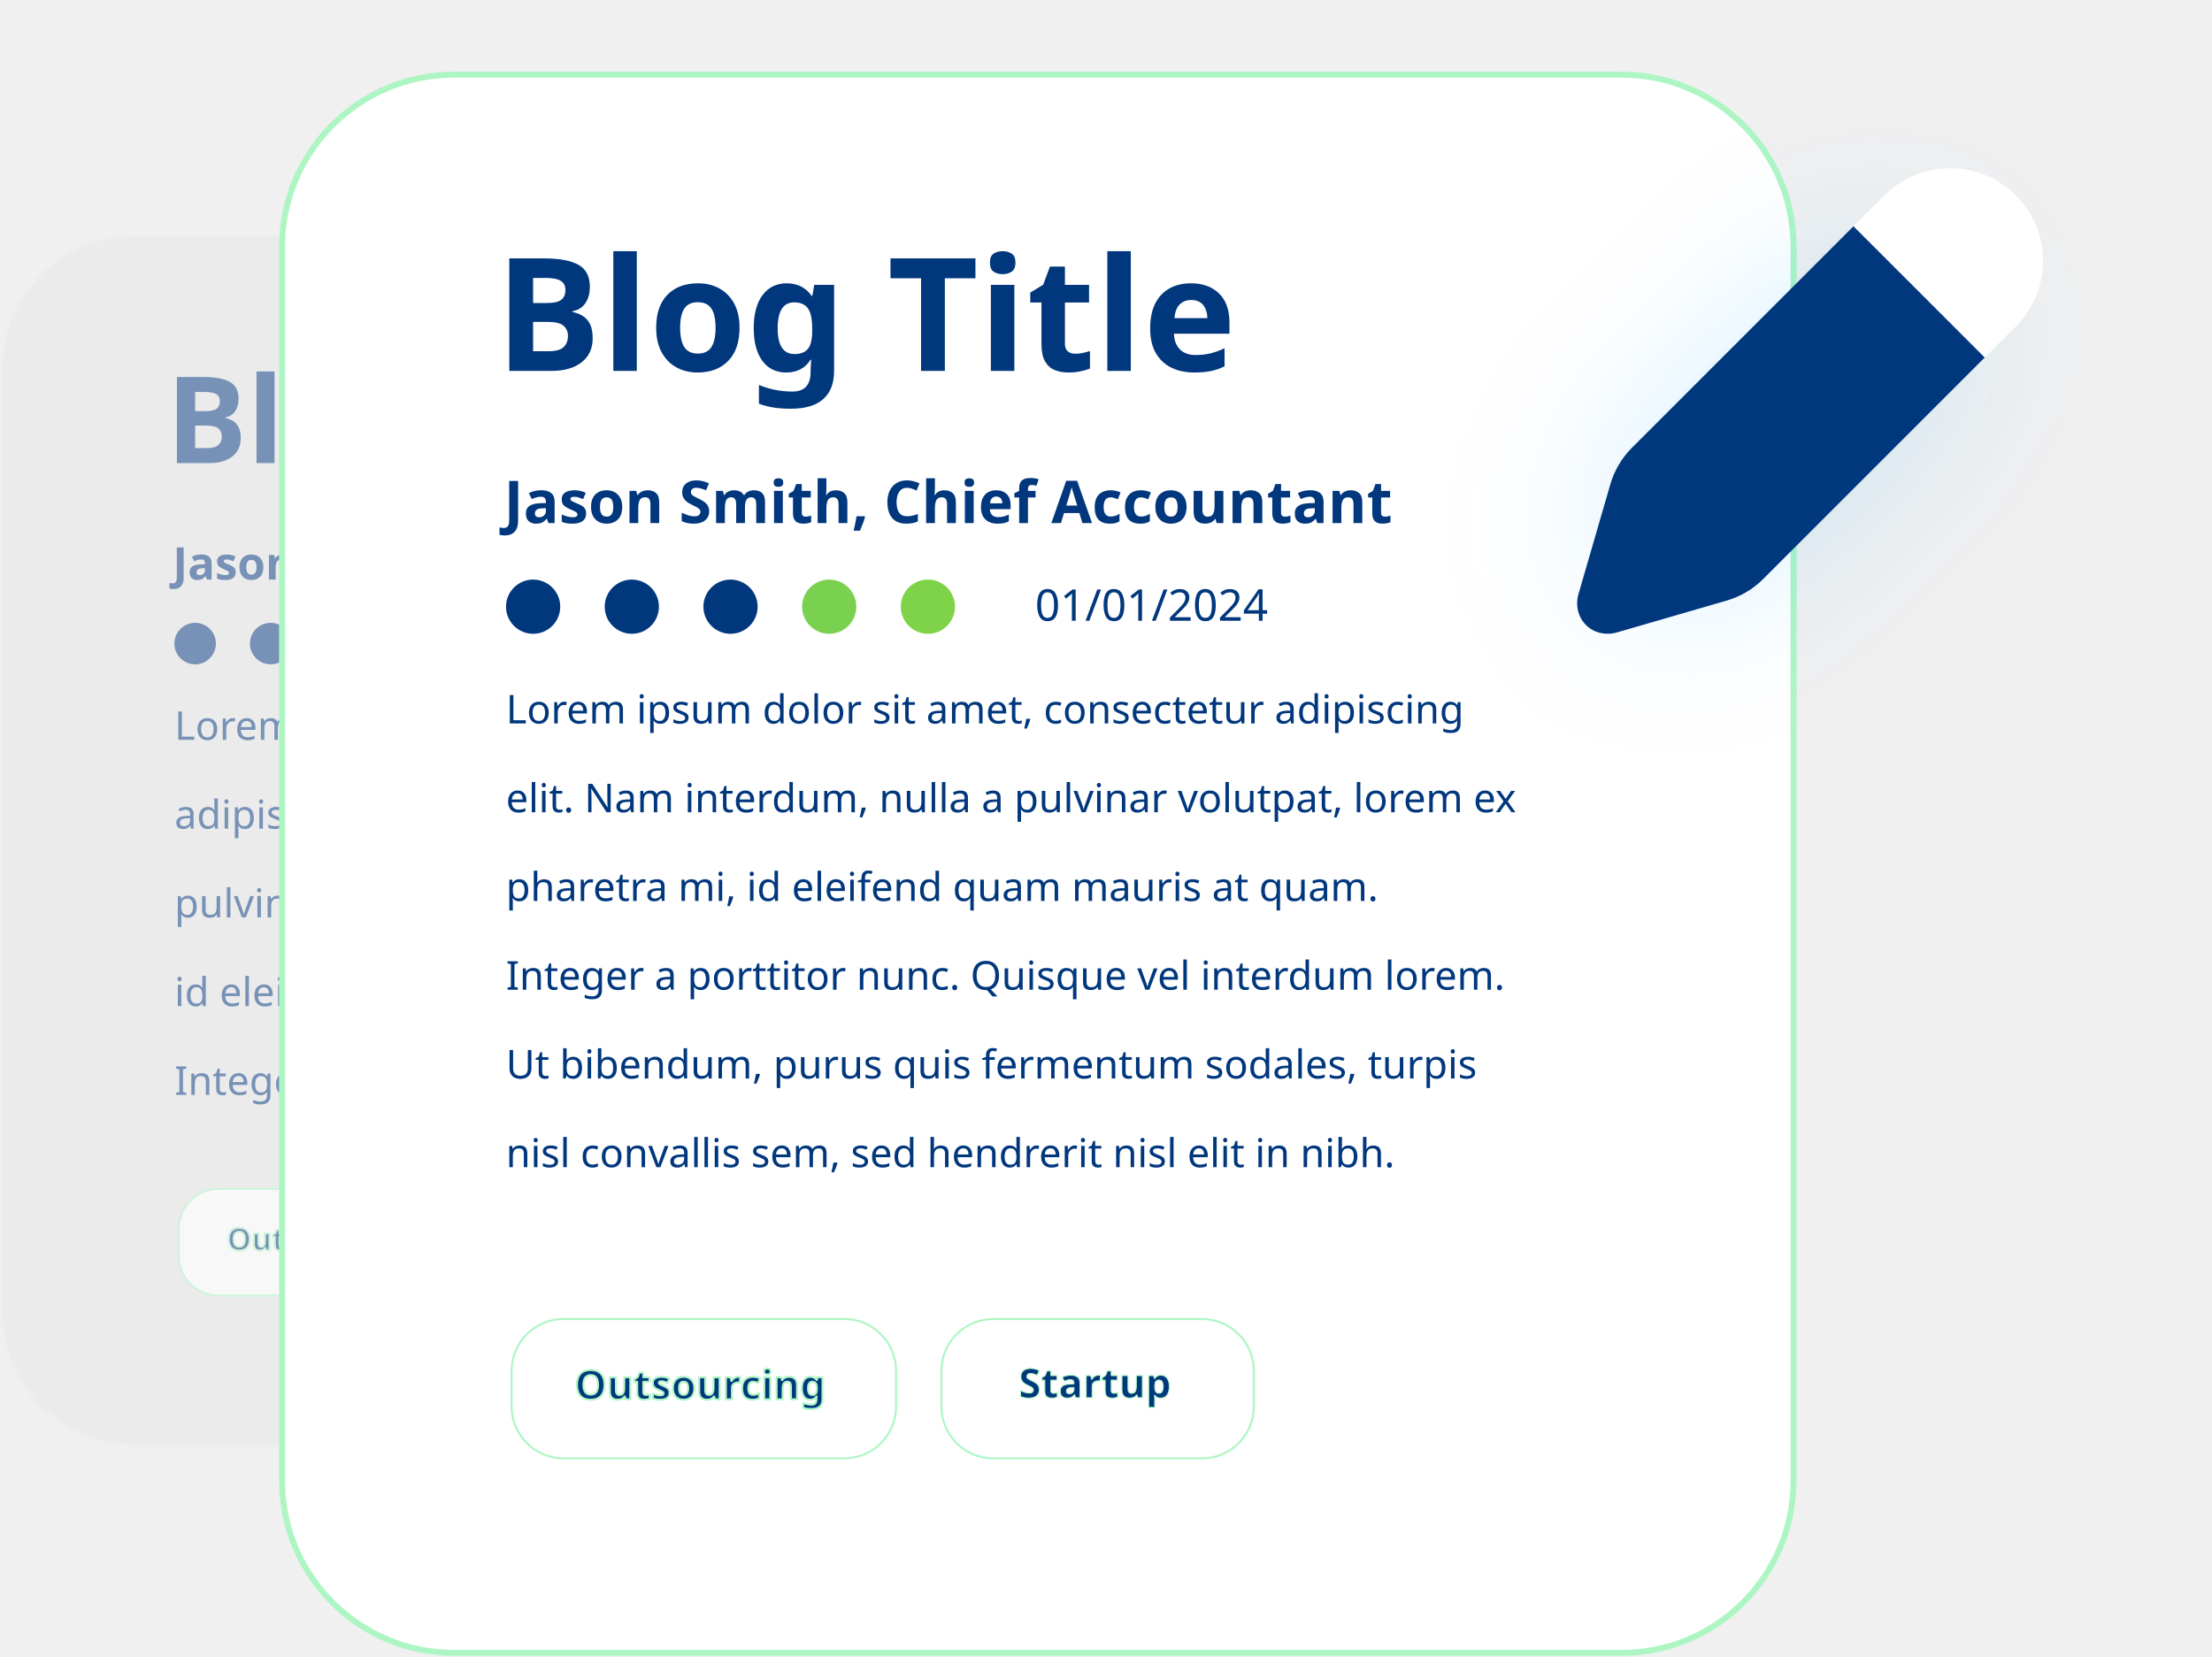
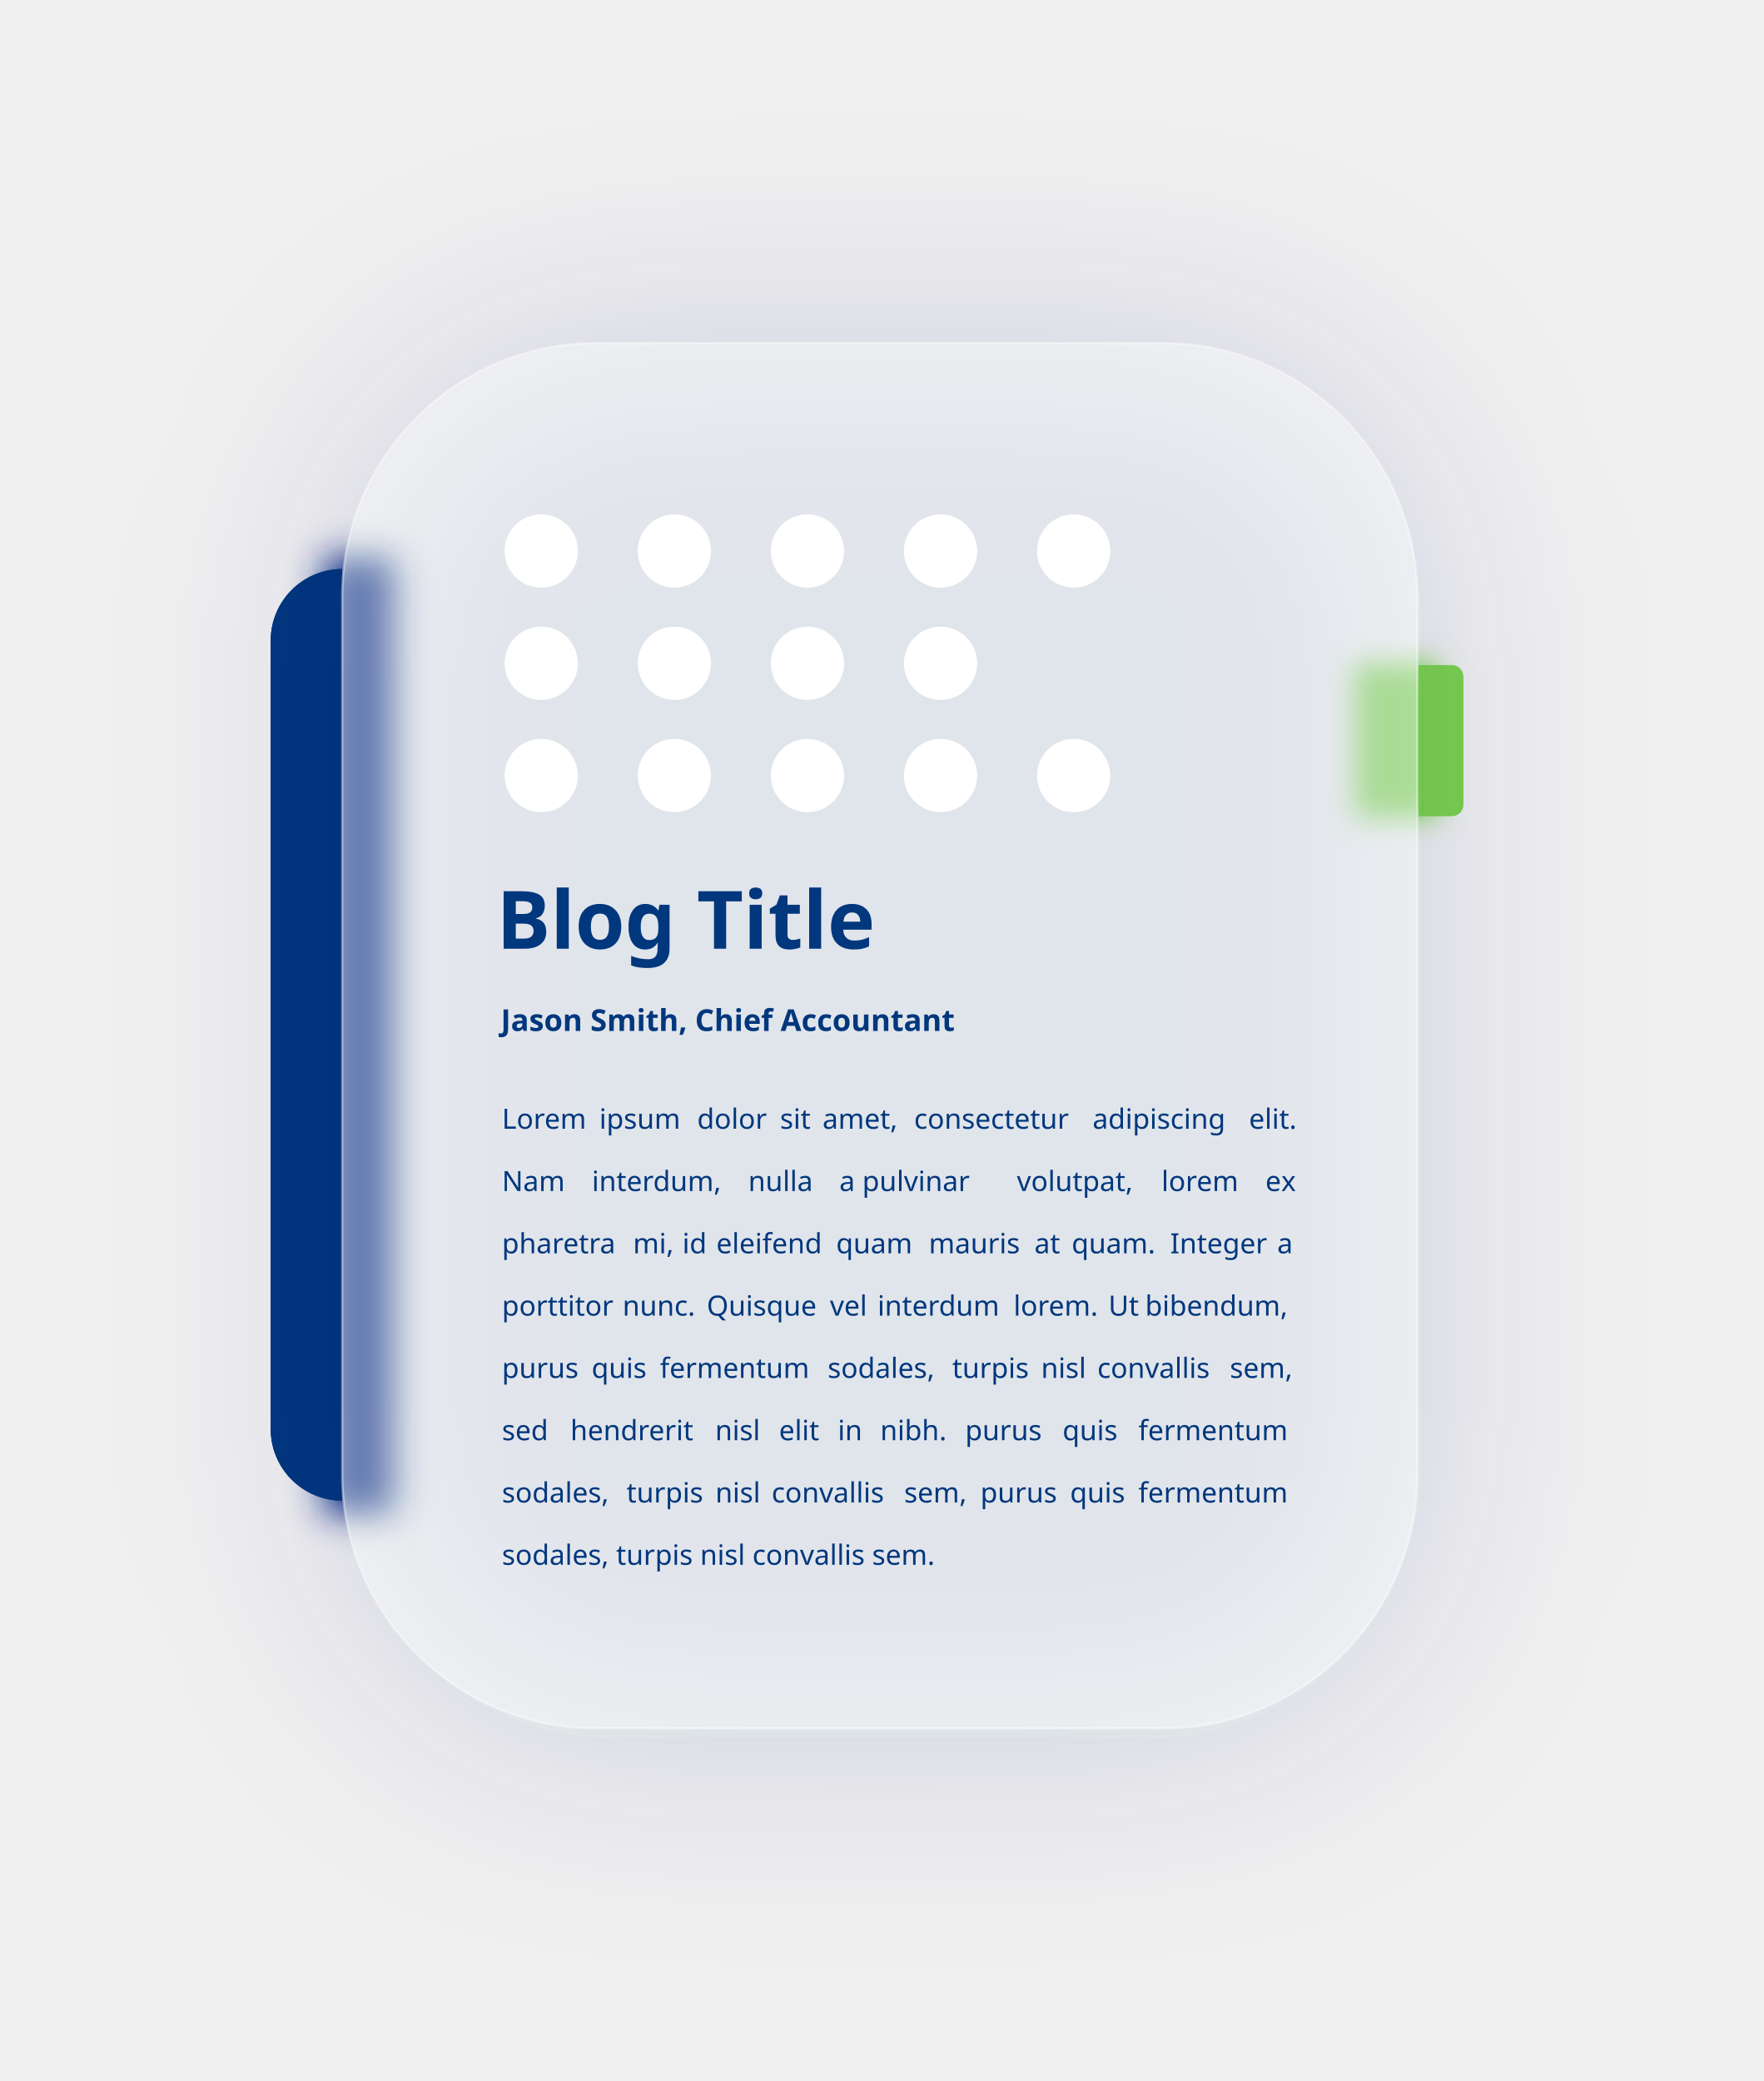
- <svg xmlns="http://www.w3.org/2000/svg" width="100%" height="100%" viewBox="0 0 1482 1110" version="1.1" xml:space="preserve" style="fill-rule:evenodd;clip-rule:evenodd;stroke-linecap:round;stroke-linejoin:round;stroke-miterlimit:1.5;">
+ <svg xmlns="http://www.w3.org/2000/svg" width="100%" height="100%" viewBox="0 0 1010 1192" version="1.1" xml:space="preserve" style="fill-rule:evenodd;clip-rule:evenodd;stroke-linejoin:round;stroke-miterlimit:0.73;">
  <g>
    <g>
-       <g opacity="0.51">
-         <path d="M777.101,246.557L777.101,879.638C777.101,928.308 737.588,967.821 688.919,967.821L90.182,967.821C41.513,967.821 2,928.308 2,879.638L2,246.557C2,197.887 41.513,158.374 90.182,158.374L688.919,158.374C737.588,158.374 777.101,197.887 777.101,246.557Z" style="fill-opacity:0.04;stroke:rgb(173,246,196);stroke-opacity:0.04;stroke-width:4px;" />
-         <g transform="matrix(80.8077,0,0,80.8077,484.031,310.316)">
-                 </g>
-         <text x="111.265px" y="310.316px" style="font-family:'Poppins-SemiBold', 'Poppins';font-weight:600;font-size:80.808px;fill:rgb(1,55,125);">Blog Title</text>
-         <g transform="matrix(30.2549,0,0,30.2549,590.996,388.369)">
-                 </g>
-         <text x="115.752px" y="388.369px" style="font-family:'Poppins-SemiBold', 'Poppins';font-weight:600;font-size:30.255px;fill:rgb(1,55,125);">Jason Smith, Chief Accountant</text>
-         <g transform="matrix(22.4523,0,0,22.4523,506.145,438.446)">
-                 </g>
-         <text x="388.159px" y="438.446px" style="font-family:'Poppins-Regular', 'Poppins';font-size:22.452px;fill:rgb(1,55,125);">01/01/2024</text>
-         <g transform="matrix(0.32,0,0,0.32,-15545.4,-3859.25)">
-           <text x="48944.6px" y="13609.4px" style="font-family:'Poppins-Regular', 'Poppins';font-size:83.333px;fill:rgb(1,55,125);">Lorem ipsum dolor sit amet, consectetur</text>
-           <text x="48944.6px" y="13795.3px" style="font-family:'Poppins-Regular', 'Poppins';font-size:83.333px;fill:rgb(1,55,125);">adipiscing elit. Nam interdum, nulla a</text>
-           <text x="48944.6px" y="13981.1px" style="font-family:'Poppins-Regular', 'Poppins';font-size:83.333px;fill:rgb(1,55,125);">pulvinar volutpat, lorem ex pharetra mi,</text>
-           <text x="48944.6px" y="14166.9px" style="font-family:'Poppins-Regular', 'Poppins';font-size:83.333px;fill:rgb(1,55,125);">id eleifend quam mauris at quam.</text>
-           <text x="48944.6px" y="14352.8px" style="font-family:'Poppins-Regular', 'Poppins';font-size:83.333px;fill:rgb(1,55,125);">Integer a porttitor nunc. Quisque vel</text>
+       <g>
+         <g style="filter:url(#_Effect1);">
+           <path d="M185.909,319.456L225.637,319.456L225.637,867.091L185.909,867.091L185.909,319.456Z" style="fill:rgb(1,32,125);" />
        </g>
-         <circle cx="130.746" cy="431.245" r="13.905" style="fill:rgb(1,55,125);" />
-         <circle cx="181.358" cy="431.245" r="13.905" style="fill:rgb(1,55,125);" />
-         <circle cx="231.97" cy="431.245" r="13.905" style="fill:rgb(1,55,125);" />
-         <circle cx="282.582" cy="431.245" r="13.905" style="fill:rgb(126,211,72);fill-opacity:0.5;" />
-         <circle cx="333.194" cy="431.245" r="13.905" style="fill:rgb(126,211,72);fill-opacity:0.5;" />
-         <path d="M316.867,823.171L316.867,841.48C316.867,856.145 304.961,868.051 290.296,868.051L146.308,868.051C131.643,868.051 119.737,856.145 119.737,841.48L119.737,823.171C119.737,808.506 131.643,796.6 146.308,796.6L290.296,796.6C304.961,796.6 316.867,808.506 316.867,823.171Z" style="fill:white;stroke:rgb(173,246,196);stroke-width:1.33px;stroke-miterlimit:0.727;" />
-         <text x="152.025px" y="837.784px" style="font-family:'Poppins-Bold', 'Poppins';font-weight:700;font-size:20.754px;fill:rgb(1,55,125);stroke:rgb(173,246,196);stroke-width:1.33px;stroke-linecap:butt;stroke-miterlimit:2;">Outsourcing</text>
-         <path d="M500.336,823.171L500.336,841.48C500.336,856.145 488.43,868.051 473.765,868.051L366.69,868.051C352.025,868.051 340.119,856.145 340.119,841.48L340.119,823.171C340.119,808.506 352.025,796.6 366.69,796.6L473.765,796.6C488.43,796.6 500.336,808.506 500.336,823.171Z" style="fill:white;stroke:rgb(173,246,196);stroke-width:1.33px;stroke-miterlimit:0.727;" />
-         <g transform="matrix(20.7536,0,0,20.7536,460.417,836.954)">
-                 </g>
-         <text x="379.748px" y="836.954px" style="font-family:'Poppins-Bold', 'Poppins';font-weight:700;font-size:20.754px;fill:rgb(1,55,125);stroke:rgb(173,246,196);stroke-width:0.67px;stroke-linecap:butt;stroke-miterlimit:2;">Startup</text>
+         <path d="M196.013,325.928L196.013,859.564C173.401,859.564 155.042,841.205 155.042,818.593L155.042,366.898C155.042,344.286 173.401,325.928 196.013,325.928Z" style="fill:rgb(1,55,125);" />
+         <path d="M196.013,325.928L196.013,859.564C173.401,859.564 155.042,841.205 155.042,818.593L155.042,366.898C155.042,344.286 173.401,325.928 196.013,325.928Z" style="fill:rgb(1,55,125);" />
      </g>
      <g>
-         <path d="M1201.63,165.236L1201.63,992.34C1201.63,1055.92 1150.01,1107.55 1086.42,1107.55L304.187,1107.55C240.602,1107.55 188.979,1055.92 188.979,992.34L188.979,165.236C188.979,101.651 240.602,50.028 304.187,50.028L1086.42,50.028C1150.01,50.028 1201.63,101.651 1201.63,165.236Z" style="fill:white;stroke:rgb(173,246,196);stroke-width:4px;" />
-         <g transform="matrix(105.573,0,0,105.573,818.74,248.536)">
+         <g>
+           <g style="filter:url(#_Effect2);">
+             <path d="M823.713,468.544L776.003,468.544L776.003,379.932L823.713,379.932L823.713,468.544Z" style="fill:rgb(124,210,76);" />
+           </g>
+           <path d="M831.661,467.412L812.394,467.412L812.394,381.065L831.661,381.065C835.206,381.065 838.084,383.943 838.084,387.487L838.084,460.989C838.084,464.534 835.206,467.412 831.661,467.412Z" style="fill:rgb(124,210,76);" />
+         </g>
+         <path d="M831.661,467.412L812.394,467.412L812.394,381.065L831.661,381.065C835.206,381.065 838.084,383.943 838.084,387.487L838.084,460.989C838.084,464.534 835.206,467.412 831.661,467.412Z" style="fill:rgb(124,210,76);" />
+       </g>
+       <g style="filter:url(#_Effect3);">
+         <path d="M350.672,196.524L658.97,196.524C744.047,196.524 813.118,265.595 813.118,350.672L813.118,840.953C813.118,926.03 744.047,995.102 658.97,995.102L350.672,995.102C265.595,995.102 196.524,926.03 196.524,840.953L196.524,350.672C196.524,265.595 265.595,196.524 350.672,196.524Z" style="fill:rgb(1,54,124);fill-opacity:0.15;" />
+       </g>
+       <path d="M341.552,196.545L666.184,196.545C746.509,196.545 811.723,261.759 811.723,342.084L811.723,844.463C811.723,924.788 746.509,990.002 666.184,990.002L341.552,990.002C261.227,990.002 196.013,924.788 196.013,844.463L196.013,342.084C196.013,261.759 261.227,196.545 341.552,196.545Z" style="fill:white;fill-opacity:0.4;stroke:white;stroke-opacity:0.4;stroke-width:1.33px;" />
+       <g transform="matrix(0.32,-3.9443e-33,-3.9443e-33,0.32,-15374.8,-3700.58)">
+         <text x="48944.6px" y="13584.8px" style="font-family:'Poppins-Regular', 'Poppins';font-size:50px;fill:rgb(1,55,125);">Lorem <tspan x="49118.9px " y="13584.8px ">i</tspan>psum <tspan x="49294.1px " y="13584.8px ">d</tspan>olor <tspan x="49442.3px " y="13584.8px ">s</tspan>it <tspan x="49518.4px " y="13584.8px ">a</tspan>met, <tspan x="49682.3px " y="13584.8px ">c</tspan>onsectetur <tspan x="50001.7px " y="13584.8px ">a</tspan>dipiscing <tspan x="50281.7px " y="13584.8px ">e</tspan>lit.</text>
+         <text x="48944.6px" y="13696.3px" style="font-family:'Poppins-Regular', 'Poppins';font-size:50px;fill:rgb(1,55,125);">Nam <tspan x="49105.6px " y="13696.3px ">i</tspan>nterdum, <tspan x="49385.5px " y="13696.3px ">n</tspan>ulla <tspan x="49548.5px 49582.3px 49622.8px " y="13696.3px 13696.3px 13696.3px ">a p</tspan>ulvinar <tspan x="49866.3px " y="13696.3px ">v</tspan>olutpat, <tspan x="50125.1px " y="13696.3px ">l</tspan>orem <tspan x="50311.1px " y="13696.3px ">e</tspan>x</text>
+         <text x="48944.6px" y="13807.8px" style="font-family:'Poppins-Regular', 'Poppins';font-size:50px;fill:rgb(1,55,125);">pharetra <tspan x="49179.2px " y="13807.8px ">m</tspan>i, <tspan x="49267.6px " y="13807.8px ">i</tspan>d <tspan x="49328.3px " y="13807.8px ">e</tspan>leifend <tspan x="49542.8px " y="13807.8px ">q</tspan>uam <tspan x="49708.6px " y="13807.8px ">m</tspan>auris <tspan x="49897.6px " y="13807.8px ">a</tspan>t <tspan x="49964.3px " y="13807.8px ">q</tspan>uam. <tspan x="50140.6px " y="13807.8px ">I</tspan>nteger <tspan x="50332.2px " y="13807.8px ">a</tspan>
+         </text>
+         <text x="48944.6px" y="13919.3px" style="font-family:'Poppins-Regular', 'Poppins';font-size:50px;fill:rgb(1,55,125);">porttitor <tspan x="49160.5px " y="13919.3px ">n</tspan>unc. <tspan x="49311.2px " y="13919.3px ">Q</tspan>uisque <tspan x="49531.7px " y="13919.3px ">v</tspan>el <tspan x="49616.9px " y="13919.3px ">i</tspan>nterdum <tspan x="49860.3px " y="13919.3px ">l</tspan>orem. <tspan x="50030.1px " y="13919.3px ">U</tspan>t <tspan x="50095.9px " y="13919.3px ">b</tspan>ibendum,</text>
+         <text x="48944.6px" y="14030.8px" style="font-family:'Poppins-Regular', 'Poppins';font-size:50px;fill:rgb(1,55,125);">purus <tspan x="49105.1px " y="14030.8px ">q</tspan>uis <tspan x="49227.3px " y="14030.8px ">f</tspan>ermentum <tspan x="49527.6px " y="14030.8px ">s</tspan>odales, <tspan x="49750.6px " y="14030.8px ">t</tspan>urpis <tspan x="49909.6px " y="14030.8px ">n</tspan>isl <tspan x="50010.3px " y="14030.8px ">c</tspan>onvallis <tspan x="50247.5px " y="14030.8px ">s</tspan>em,</text>
+         <text x="48944.6px" y="14142.3px" style="font-family:'Poppins-Regular', 'Poppins';font-size:50px;fill:rgb(1,55,125);">sed <tspan x="49067.1px " y="14142.3px ">h</tspan>endrerit <tspan x="49326.2px " y="14142.3px ">n</tspan>isl <tspan x="49440.5px " y="14142.3px ">e</tspan>lit <tspan x="49545.8px " y="14142.3px ">i</tspan>n <tspan x="49621.7px " y="14142.3px ">n</tspan>ibh. <tspan x="49773.8px " y="14142.3px ">p</tspan>urus <tspan x="49948px " y="14142.3px ">q</tspan>uis <tspan x="50083.7px " y="14142.3px ">f</tspan>ermentum</text>
+         <text x="48944.6px" y="14253.8px" style="font-family:'Poppins-Regular', 'Poppins';font-size:50px;fill:rgb(1,55,125);">sodales, <tspan x="49167.6px " y="14253.8px ">t</tspan>urpis <tspan x="49326.6px " y="14253.8px ">n</tspan>isl <tspan x="49427.3px " y="14253.8px ">c</tspan>onvallis <tspan x="49664.5px " y="14253.8px ">s</tspan>em, <tspan x="49801px " y="14253.8px ">p</tspan>urus <tspan x="49961.5px " y="14253.8px ">q</tspan>uis <tspan x="50083.7px " y="14253.8px ">f</tspan>ermentum</text>
+         <g transform="matrix(50,0,0,50,49765.1,14365.3)">
                </g>
-         <text x="331.731px" y="248.536px" style="font-family:'Poppins-SemiBold', 'Poppins';font-weight:600;font-size:105.573px;fill:rgb(1,55,125);">Blog Title</text>
-         <g transform="matrix(39.5272,0,0,39.5272,958.486,350.509)">
-                 </g>
-         <text x="337.592px" y="350.509px" style="font-family:'Poppins-SemiBold', 'Poppins';font-weight:600;font-size:39.527px;fill:rgb(1,55,125);">Jason Smith, Chief Accountant</text>
-         <g transform="matrix(29.3333,0,0,29.3333,847.632,415.934)">
-                 </g>
-         <text x="693.485px" y="415.934px" style="font-family:'Poppins-Regular', 'Poppins';font-size:29.333px;fill:rgb(1,55,125);">01/01/2024</text>
-         <g transform="matrix(0.32,0,0,0.32,-15323.3,-3870.24)">
-           <text x="48944.6px" y="13609.4px" style="font-family:'Poppins-Regular', 'Poppins';font-size:83.333px;fill:rgb(1,55,125);">Lorem ipsum dolor sit amet, consectetur adipiscing</text>
-           <text x="48944.6px" y="13795.3px" style="font-family:'Poppins-Regular', 'Poppins';font-size:83.333px;fill:rgb(1,55,125);">elit. Nam interdum, nulla a pulvinar volutpat, lorem ex</text>
-           <text x="48944.6px" y="13981.1px" style="font-family:'Poppins-Regular', 'Poppins';font-size:83.333px;fill:rgb(1,55,125);">pharetra mi, id eleifend quam mauris at quam.</text>
-           <text x="48944.6px" y="14166.9px" style="font-family:'Poppins-Regular', 'Poppins';font-size:83.333px;fill:rgb(1,55,125);">Integer a porttitor nunc. Quisque vel interdum lorem.</text>
-           <text x="48944.6px" y="14352.8px" style="font-family:'Poppins-Regular', 'Poppins';font-size:83.333px;fill:rgb(1,55,125);">Ut bibendum, purus quis fermentum sodales, turpis</text>
-           <g transform="matrix(83.3333,0,0,83.3333,50912,14538.6)">
-                     </g>
-           <text x="48944.6px" y="14538.6px" style="font-family:'Poppins-Regular', 'Poppins';font-size:83.333px;fill:rgb(1,55,125);">nisl convallis sem, sed hendrerit nisl elit in nibh.</text>
-         </g>
-         <circle cx="357.182" cy="406.527" r="18.166" style="fill:rgb(1,55,125);" />
-         <circle cx="423.305" cy="406.527" r="18.166" style="fill:rgb(1,55,125);" />
-         <circle cx="489.428" cy="406.527" r="18.166" style="fill:rgb(1,55,125);" />
-         <circle cx="555.552" cy="406.527" r="18.166" style="fill:rgb(122,209,79);" />
-         <circle cx="621.675" cy="406.527" r="18.166" style="fill:rgb(126,211,72);" />
-         <path d="M600.344,918.567L600.344,942.488C600.344,961.647 584.79,977.202 565.63,977.202L377.513,977.202C358.354,977.202 342.799,961.647 342.799,942.488L342.799,918.567C342.799,899.408 358.354,883.853 377.513,883.853L565.63,883.853C584.79,883.853 600.344,899.408 600.344,918.567Z" style="fill:white;stroke:rgb(173,246,196);stroke-width:1.33px;stroke-miterlimit:0.727;" />
-         <text x="384.983px" y="937.658px" style="font-family:'Poppins-Bold', 'Poppins';font-weight:700;font-size:27.114px;fill:rgb(1,55,125);stroke:rgb(173,246,196);stroke-width:1.33px;stroke-linecap:butt;stroke-miterlimit:2;">Outsourcing</text>
-         <path d="M840.042,918.567L840.042,942.488C840.042,961.647 824.487,977.202 805.328,977.202L665.436,977.202C646.277,977.202 630.722,961.647 630.722,942.488L630.722,918.567C630.722,899.408 646.277,883.853 665.436,883.853L805.328,883.853C824.487,883.853 840.042,899.408 840.042,918.567Z" style="fill:white;stroke:rgb(173,246,196);stroke-width:1.33px;stroke-miterlimit:0.727;" />
-         <g transform="matrix(27.1141,0,0,27.1141,787.888,936.574)">
-                 </g>
-         <text x="682.496px" y="936.574px" style="font-family:'Poppins-Bold', 'Poppins';font-weight:700;font-size:27.114px;fill:rgb(1,55,125);stroke:rgb(173,246,196);stroke-width:0.67px;stroke-linecap:butt;stroke-miterlimit:2;">Startup</text>
+         <text x="48944.6px" y="14365.3px" style="font-family:'Poppins-Regular', 'Poppins';font-size:50px;fill:rgb(1,55,125);">sodales, turpis nisl convallis sem.</text>
      </g>
+       <g transform="matrix(46.1118,0,0,46.1118,497.017,543.41)">
+             </g>
+       <text x="284.303px" y="543.41px" style="font-family:'Poppins-SemiBold', 'Poppins';font-weight:600;font-size:46.112px;fill:rgb(1,55,125);">Blog Title</text>
+       <g transform="matrix(17.2645,0,0,17.2645,558.055,590.533)">
+             </g>
+       <text x="286.864px" y="590.533px" style="font-family:'Poppins-SemiBold', 'Poppins';font-weight:600;font-size:17.265px;fill:rgb(1,55,125);">Jason Smith, Chief Accountant</text>
    </g>
    <g>
-       <g style="filter:url(#_Effect1);">
-         <path d="M1291.67,190.072L1292.41,190.852C1307.2,206.282 1306.72,230.857 1291.34,245.696L1150.12,381.915C1134.74,396.754 1110.24,396.274 1095.45,380.844L1094.7,380.064C1079.91,364.634 1080.39,340.059 1095.77,325.22L1236.99,189.001C1252.38,174.162 1276.88,174.642 1291.67,190.072Z" style="fill:rgb(19,159,255);fill-opacity:0.25;" />
-       </g>
-       <path d="M1350.63,130.991C1374.82,155.181 1374.82,194.458 1350.63,218.648L1329.71,239.56L1241.77,151.619L1262.4,130.991C1286.75,106.645 1326.28,106.645 1350.63,130.991Z" style="fill:white;" />
-       <path d="M1181.24,388.036C1174.48,394.792 1166.13,399.73 1156.95,402.394C1132.23,409.571 1083.38,423.752 1083.38,423.752C1075.75,425.967 1067.83,424.084 1062.54,418.795C1057.26,413.506 1055.37,405.593 1057.59,397.963C1057.59,397.963 1071.77,349.111 1078.94,324.384C1081.61,315.209 1086.55,306.856 1093.3,300.101C1128.49,264.914 1241.78,151.624 1241.78,151.624L1329.71,239.56C1329.71,239.56 1216.42,352.85 1181.24,388.036Z" style="fill:rgb(1,55,125);" />
+       <circle cx="538.699" cy="315.623" r="20.98" style="fill:white;" />
+       <circle cx="614.93" cy="315.623" r="20.98" style="fill:white;" />
+       <circle cx="310.008" cy="315.623" r="20.98" style="fill:white;" />
+       <circle cx="386.238" cy="315.623" r="20.98" style="fill:white;" />
+       <circle cx="462.469" cy="315.623" r="20.98" style="fill:white;" />
+     </g>
+     <g>
+       <circle cx="538.699" cy="379.932" r="20.98" style="fill:white;" />
+       <circle cx="310.008" cy="379.932" r="20.98" style="fill:white;" />
+       <circle cx="386.238" cy="379.932" r="20.98" style="fill:white;" />
+       <circle cx="462.469" cy="379.932" r="20.98" style="fill:white;" />
+     </g>
+     <g>
+       <circle cx="538.699" cy="444.241" r="20.98" style="fill:white;" />
+       <circle cx="614.93" cy="444.241" r="20.98" style="fill:white;" />
+       <circle cx="310.008" cy="444.241" r="20.98" style="fill:white;" />
+       <circle cx="386.238" cy="444.241" r="20.98" style="fill:white;" />
+       <circle cx="462.469" cy="444.241" r="20.98" style="fill:white;" />
    </g>
  </g>
  <defs>
-     <filter id="_Effect1" filterUnits="userSpaceOnUse" x="638.183" y="-268.392" width="1110.75" height="1107.7">
-       <feGaussianBlur in="SourceGraphic" stdDeviation="59.393" />
+     <filter id="_Effect1" filterUnits="userSpaceOnUse" x="125.594" y="259.142" width="160.357" height="668.263">
+       <feGaussianBlur in="SourceGraphic" stdDeviation="10.052" />
+     </filter>
+     <filter id="_Effect2" filterUnits="userSpaceOnUse" x="726.746" y="330.676" width="146.223" height="187.125">
+       <feGaussianBlur in="SourceGraphic" stdDeviation="8.209" />
+     </filter>
+     <filter id="_Effect3" filterUnits="userSpaceOnUse" x="-196.524" y="-196.524" width="1402.69" height="1584.67">
+       <feGaussianBlur in="SourceGraphic" stdDeviation="65.508" />
    </filter>
  </defs>
</svg>
